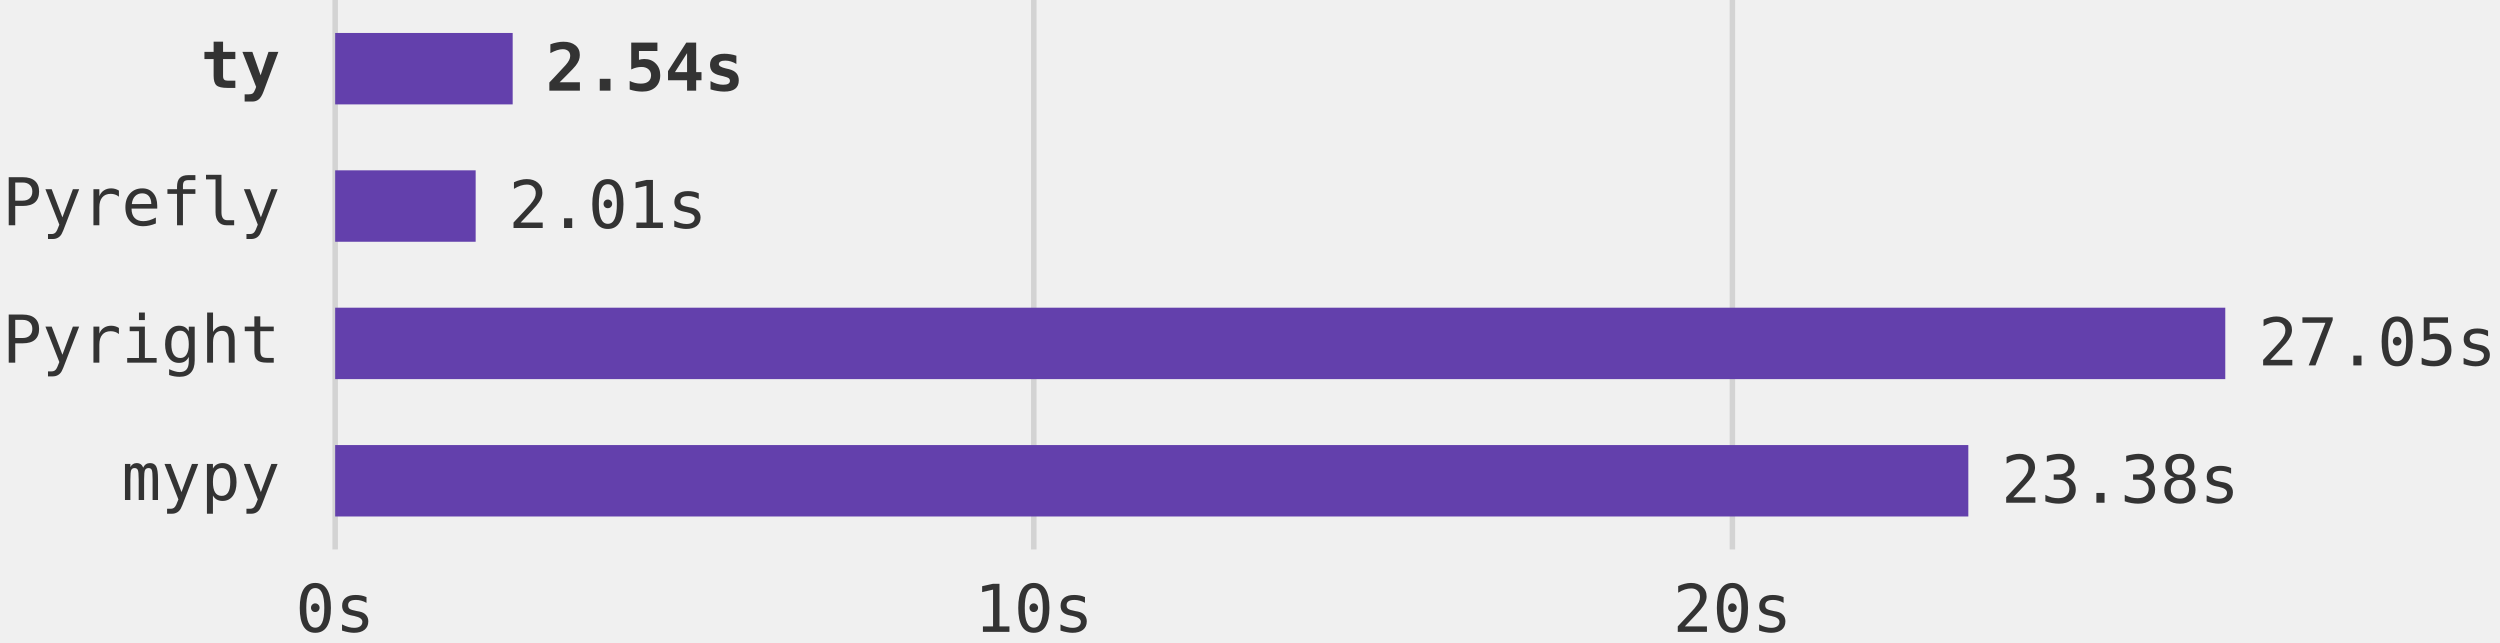
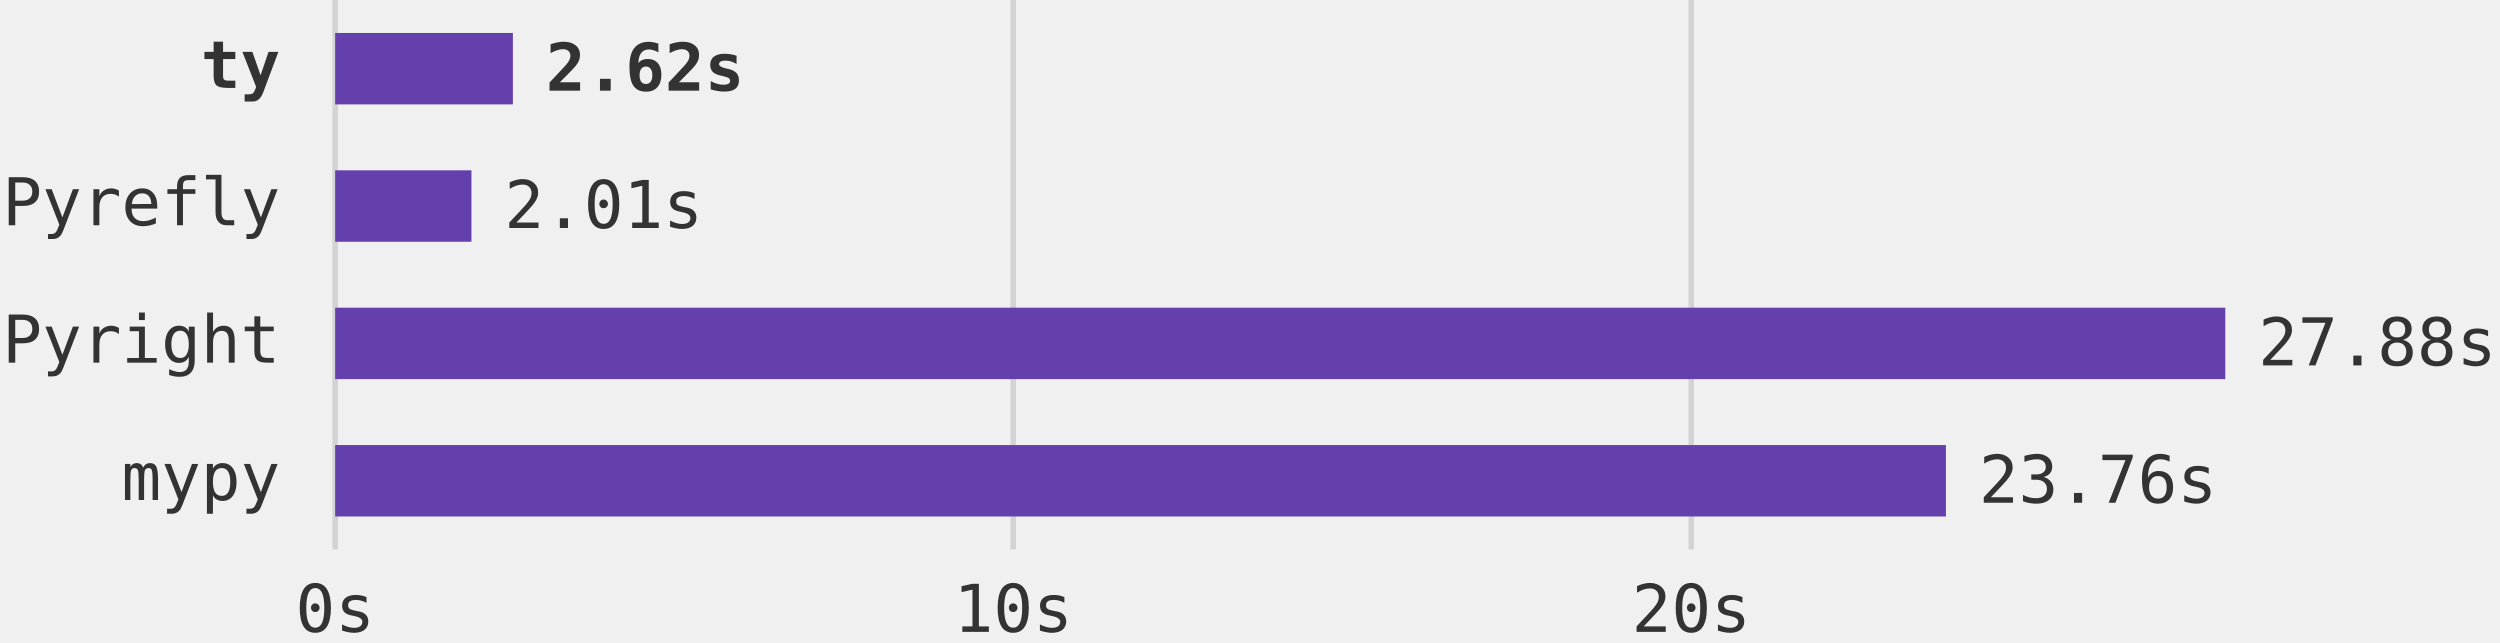
<svg xmlns="http://www.w3.org/2000/svg" viewBox="0 0 455 117" role="img" aria-labelledby="title description">
  <style>
    .benchmarkBar {
      fill: #6340AC;
    }
    .benchmarkLabel {
      fill: #333333;
    }
    .benchmarkGrid {
      stroke: rgba(127, 127, 127, 0.25);
    }

    @media (prefers-color-scheme: dark) {
      .benchmarkLabel {
        fill: #FFFFFF;
      }
    }
  </style>
  <g transform="translate(61, 0)" font-family="Roboto Mono, monospace" font-size="12">
    <g class="benchmarkGrid" aria-hidden="true">
      <line x1="0.000" y1="0" x2="0.000" y2="100" />
-       <line x1="127.148" y1="0" x2="127.148" y2="100" />
-       <line x1="254.297" y1="0" x2="254.297" y2="100" />
+       <line x1="123.404" y1="0" x2="123.404" y2="100" />
+       <line x1="246.807" y1="0" x2="246.807" y2="100" />
    </g>
    <g class="benchmarkLabel" aria-hidden="true" text-anchor="middle">
      <text x="0.000" y="115">0s</text>
-       <text x="127.148" y="115">10s</text>
-       <text x="254.297" y="115">20s</text>
+       <text x="123.404" y="115">10s</text>
+       <text x="246.807" y="115">20s</text>
    </g>
    <g class="benchmarkLabel" text-anchor="end">
      <text x="-10" y="16" font-weight="bold">ty</text>
      <text x="-10" y="41">Pyrefly</text>
      <text x="-10" y="66">Pyright</text>
      <text x="-10" y="91">mypy</text>
    </g>
    <g class="benchmarkBar">
-       <rect x="0" y="6" width="32.308" height="13" aria-label="ty: 2.541 seconds" />
-       <rect x="0" y="31" width="25.570" height="13" aria-label="Pyrefly: 2.011 seconds" />
-       <rect x="0" y="56" width="344.000" height="13" aria-label="Pyright: 27.055 seconds" />
-       <rect x="0" y="81" width="297.235" height="13" aria-label="mypy: 23.377 seconds" />
+       <rect x="0" y="6" width="32.344" height="13" aria-label="ty: 2.621 seconds" />
+       <rect x="0" y="31" width="24.804" height="13" aria-label="Pyrefly: 2.010 seconds" />
+       <rect x="0" y="56" width="344.000" height="13" aria-label="Pyright: 27.876 seconds" />
+       <rect x="0" y="81" width="293.158" height="13" aria-label="mypy: 23.756 seconds" />
    </g>
    <g class="benchmarkLabel">
-       <text x="38.308" y="16.5" font-weight="bold">2.54s</text>
-       <text x="31.570" y="41.5">2.01s</text>
-       <text x="350.000" y="66.5">27.05s</text>
-       <text x="303.235" y="91.5">23.38s</text>
+       <text x="38.344" y="16.5" font-weight="bold">2.62s</text>
+       <text x="30.804" y="41.5">2.01s</text>
+       <text x="350.000" y="66.5">27.88s</text>
+       <text x="299.158" y="91.5">23.76s</text>
    </g>
  </g>
</svg>
